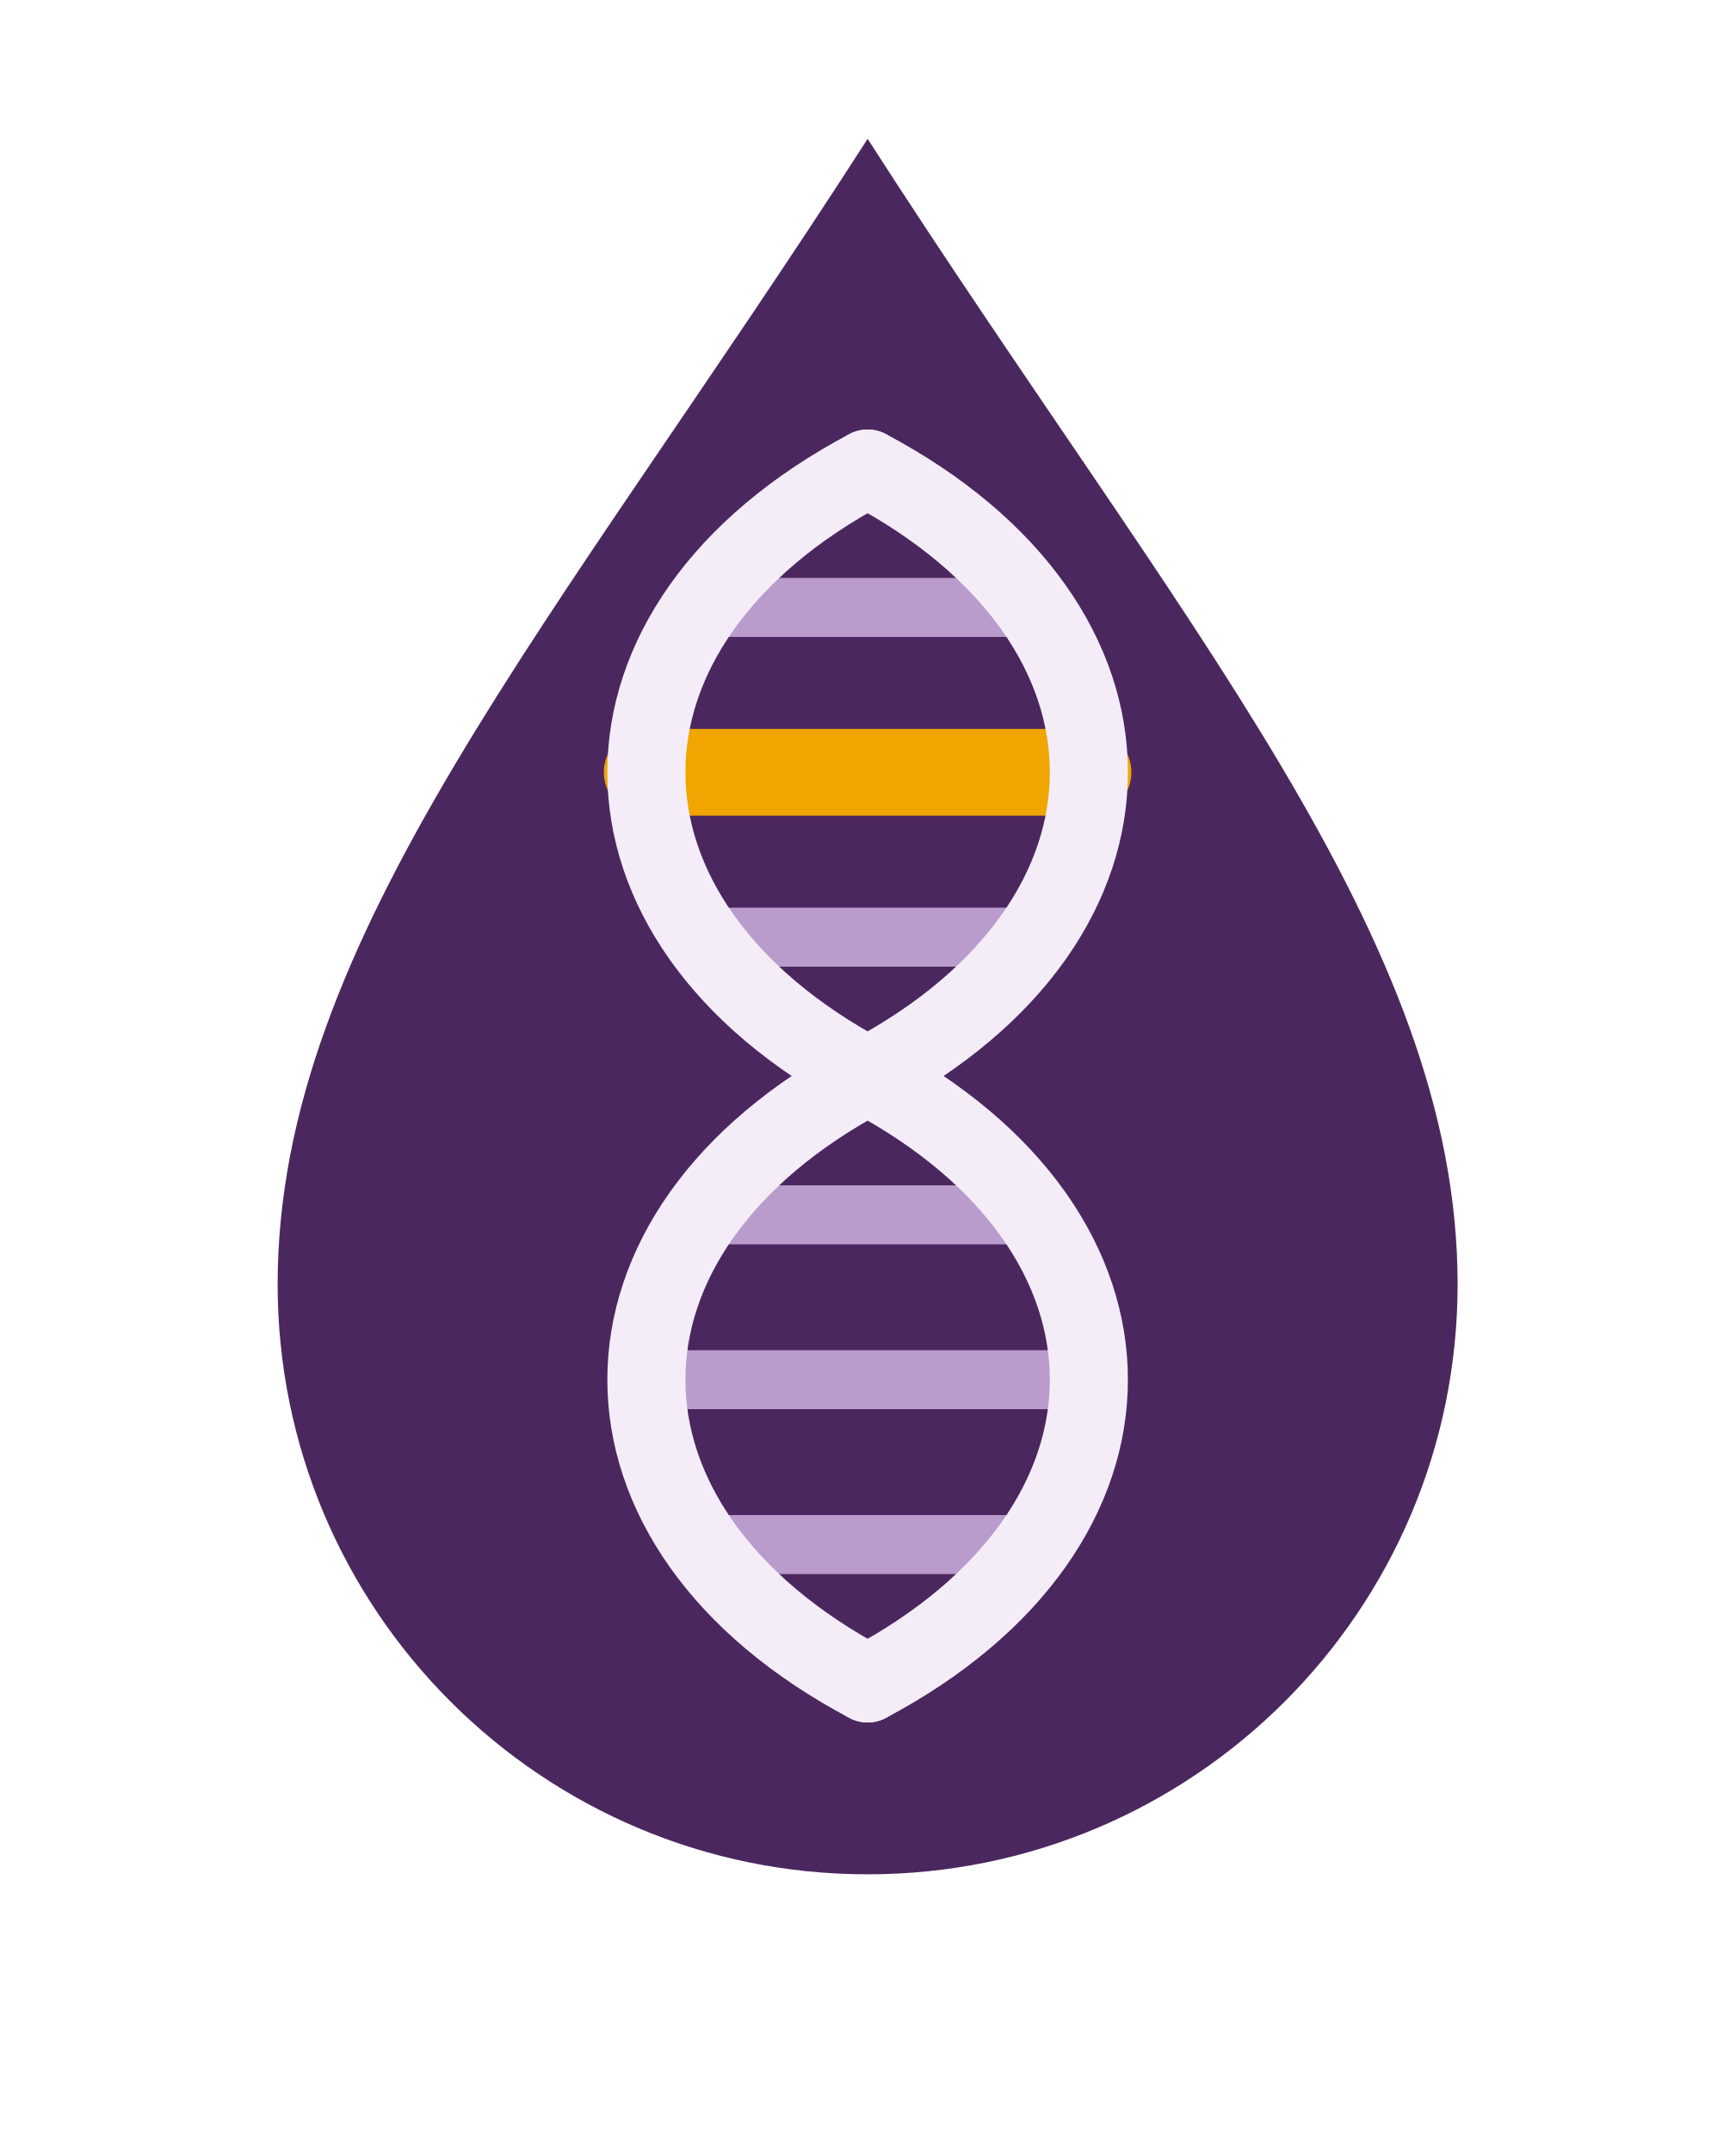
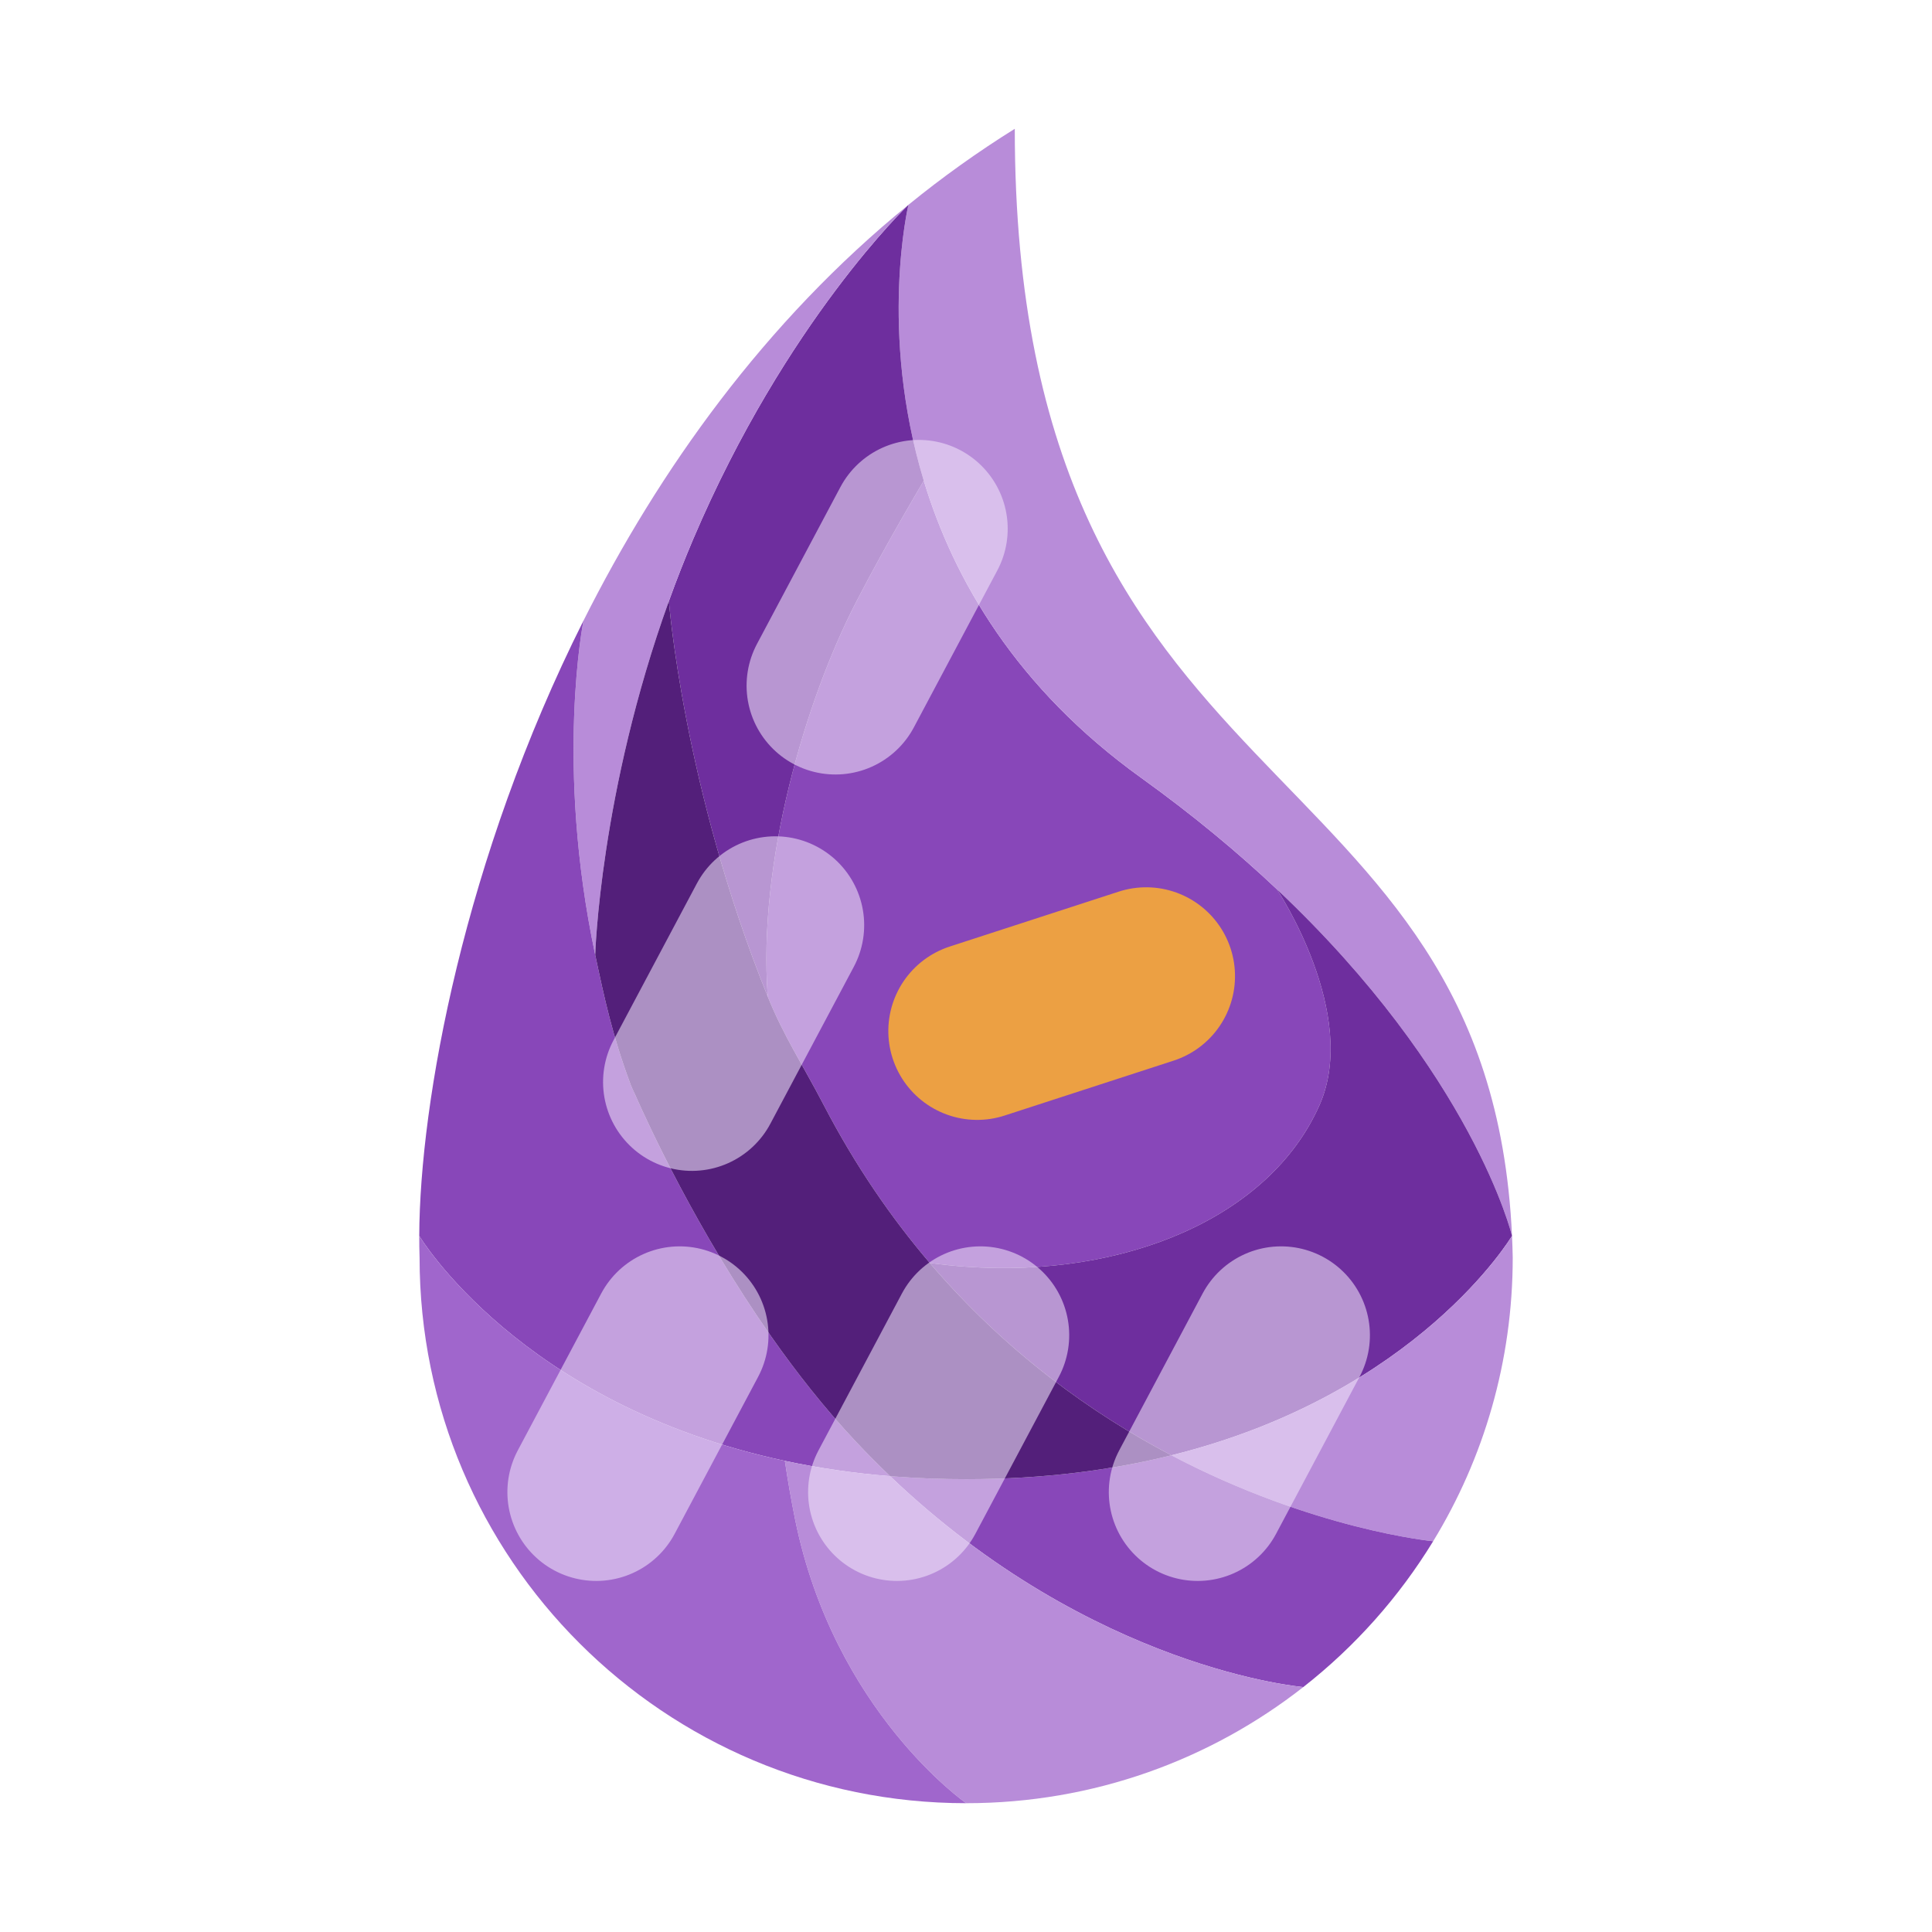
- <svg xmlns="http://www.w3.org/2000/svg" viewBox="0 0 100 124" width="100" height="124" role="img" aria-label="muta">
-   <path d="M50 8 C32 36 16 54 16 74 A34 34 0 0 0 84 74 C84 54 68 36 50 8 Z" fill="#4B275F" />
-   <g fill="none" stroke-linecap="round">
-     <g stroke="#B99BCC" stroke-width="3.4">
-       <line x1="40.4" y1="35" x2="59.6" y2="35" />
-       <line x1="40.4" y1="54" x2="59.6" y2="54" />
-       <line x1="40.4" y1="70" x2="59.6" y2="70" />
-       <line x1="37.3" y1="79.5" x2="62.7" y2="79.5" />
-       <line x1="40.4" y1="89" x2="59.6" y2="89" />
-     </g>
-     <line x1="37.3" y1="44.5" x2="62.7" y2="44.5" stroke="#F0A500" stroke-width="5" />
-     <g stroke="#F4EDF8" stroke-width="4.5">
-       <path d="M50 27 C67 36 67 53 50 62 C33 71 33 88 50 97" />
-       <path d="M50 27 C33 36 33 53 50 62 C67 71 67 88 50 97" />
+ <svg xmlns="http://www.w3.org/2000/svg" viewBox="0 0 120 120" width="120" height="120" role="img" aria-label="muta">
+   <defs>
+     <line id="m" x1="-13" y1="0" x2="13" y2="0" stroke="#F3E9FB" stroke-opacity="0.56" stroke-width="26" stroke-linecap="round" />
+     <line id="x" x1="-13" y1="0" x2="13" y2="0" stroke="#F2A63C" stroke-opacity="0.94" stroke-width="26" stroke-linecap="round" />
+     <clipPath id="drop">
+       <use href="#a" />
+       <use href="#b" />
+       <use href="#c" />
+       <use href="#d" />
+       <use href="#e" />
+       <use href="#f" />
+       <use href="#g" />
+       <use href="#h" />
+       <use href="#i" />
+       <use href="#j" />
+       <use href="#k" />
+     </clipPath>
+   </defs>
+   <g transform="translate(26.04 8) scale(0.42449)">
+     <path id="a" fill="#8847B9" d="M125.504 111.281c-5.677-5.353-12.253-10.842-19.865-16.313-18.3-13.152-27.443-29.06-31.812-43.468 0 0-5.16 8.602-9.827 17.602C56.481 83.602 49.5 107.5 51 127c2.354 5.818 5.048 9.821 8.206 15.883 4.608 8.849 9.872 16.481 15.487 23.062q2.679.37 5.332.557c23.224 1.637 44.394-7.179 51.691-23.619 5.937-13.377-6.212-31.602-6.212-31.602" />
+     <path id="b" fill="#B88CD9" d="M159.896 161.988C156.513 88.578 87.14 100.885 87.14 0a152 152 0 0 0-15.563 11.124s-4.4 18.453 2.25 40.376c4.37 14.409 13.512 30.316 31.812 43.468 7.612 5.471 14.188 10.96 19.865 16.313 28.735 27.099 34.392 50.707 34.392 50.707" />
+     <path id="c" fill="#6E2E9E" d="M71.577 11.124S53.649 28.173 40.105 59.99a174 174 0 0 0-3.576 9.112S38.626 96.416 51 127c-1.5-19.5 5.481-43.398 13-57.898 4.667-9 9.826-17.602 9.826-17.602-6.648-21.923-2.25-40.376-2.25-40.376" />
+     <path id="d" fill="#B88CD9" d="M71.577 11.124c-21.02 17.105-36.483 38.81-47.545 60.844 0 0-4.218 20.93 1.717 48.915 0 0 .663-23.734 10.78-51.781a174 174 0 0 1 3.576-9.112C53.65 28.173 71.577 11.124 71.577 11.124" />
+     <path id="e" fill="#8847B9" d="M24.032 71.968C6.572 106.745.076 142.345.001 161.988c0 0 14.733 24.636 53.497 32.921a120 120 0 0 0 15.4 2.237 132 132 0 0 1-5.031-5.074c-4.54-4.831-8.706-10.138-12.438-15.464-10.72-15.302-17.854-30.759-19.953-35.53-.463-.945-.643-1.494-.643-1.494-2.569-6.931-3.735-12.337-5.084-18.701-5.935-27.985-1.717-48.915-1.717-48.915" />
+     <path id="f" fill="#6E2E9E" d="M110.056 194.096c36.101-8.969 49.84-32.108 49.84-32.108s-5.657-23.608-34.392-50.707c0 0 12.149 18.225 6.212 31.602-7.297 16.44-28.467 25.256-51.692 23.619a80 80 0 0 1-5.331-.557c11.201 13.13 23.797 22.076 35.363 28.151" />
+     <path id="g" fill="#B88CD9" d="M160 165.169a120 120 0 0 0-.104-3.181s-13.739 23.139-49.84 32.108c20.82 10.936 38.302 12.573 38.302 12.573 7.387-12.093 11.642-26.301 11.642-41.5" />
+     <path id="h" fill="#8847B9" d="M110.056 194.096c-8.678 2.156-18.649 3.493-30.031 3.493a138 138 0 0 1-11.127-.443c29.683 28.345 60.463 30.858 60.463 30.858a80.3 80.3 0 0 0 18.997-21.335s-17.482-1.637-38.302-12.573" />
+     <path id="i" fill="#B88CD9" d="M68.898 197.146a120 120 0 0 1-15.4-2.237c.462 3.07.964 5.947 1.502 8.591 5.712 28.089 25.025 41.5 25.025 41.5 18.615 0 35.746-6.349 49.336-16.996 0 0-30.78-2.513-60.463-30.858" />
+     <path id="j" fill="#A066CC" d="M.049 165.169C.049 209.258 35.855 245 80.025 245c0 0-19.313-13.411-25.025-41.5a171 171 0 0 1-1.502-8.591C14.734 186.624.001 161.988.001 161.988a80 80 0 0 0 .048 3.181" />
+     <path id="k" fill="#531F7A" d="M80.025 197.589c11.382 0 21.353-1.337 30.031-3.493-11.566-6.075-24.162-15.021-35.363-28.151-5.615-6.581-10.879-14.213-15.487-23.062C56.048 136.821 53.354 132.818 51 127 38.626 96.416 36.529 69.102 36.529 69.102c-10.117 28.047-10.78 51.781-10.78 51.781 1.35 6.364 2.515 11.77 5.084 18.701 0 0 .218.528.643 1.494 2.099 4.771 9.233 20.228 19.953 35.53 3.732 5.326 7.898 10.633 12.438 15.464a132 132 0 0 0 5.031 5.074q.782.064 1.574.118c3.068.213 6.25.325 9.553.325" />
+     <g clip-path="url(#drop)">
+       <use href="#m" transform="translate(67 70) rotate(-62)" />
+       <use href="#m" transform="translate(46 128) rotate(-62)" />
+       <use href="#m" transform="translate(32 188) rotate(-62)" />
+       <use href="#m" transform="translate(76 188) rotate(-62)" />
+       <use href="#m" transform="translate(120 188) rotate(-62)" />
+       <use href="#x" transform="translate(94 128) rotate(-18)" />
    </g>
  </g>
</svg>
